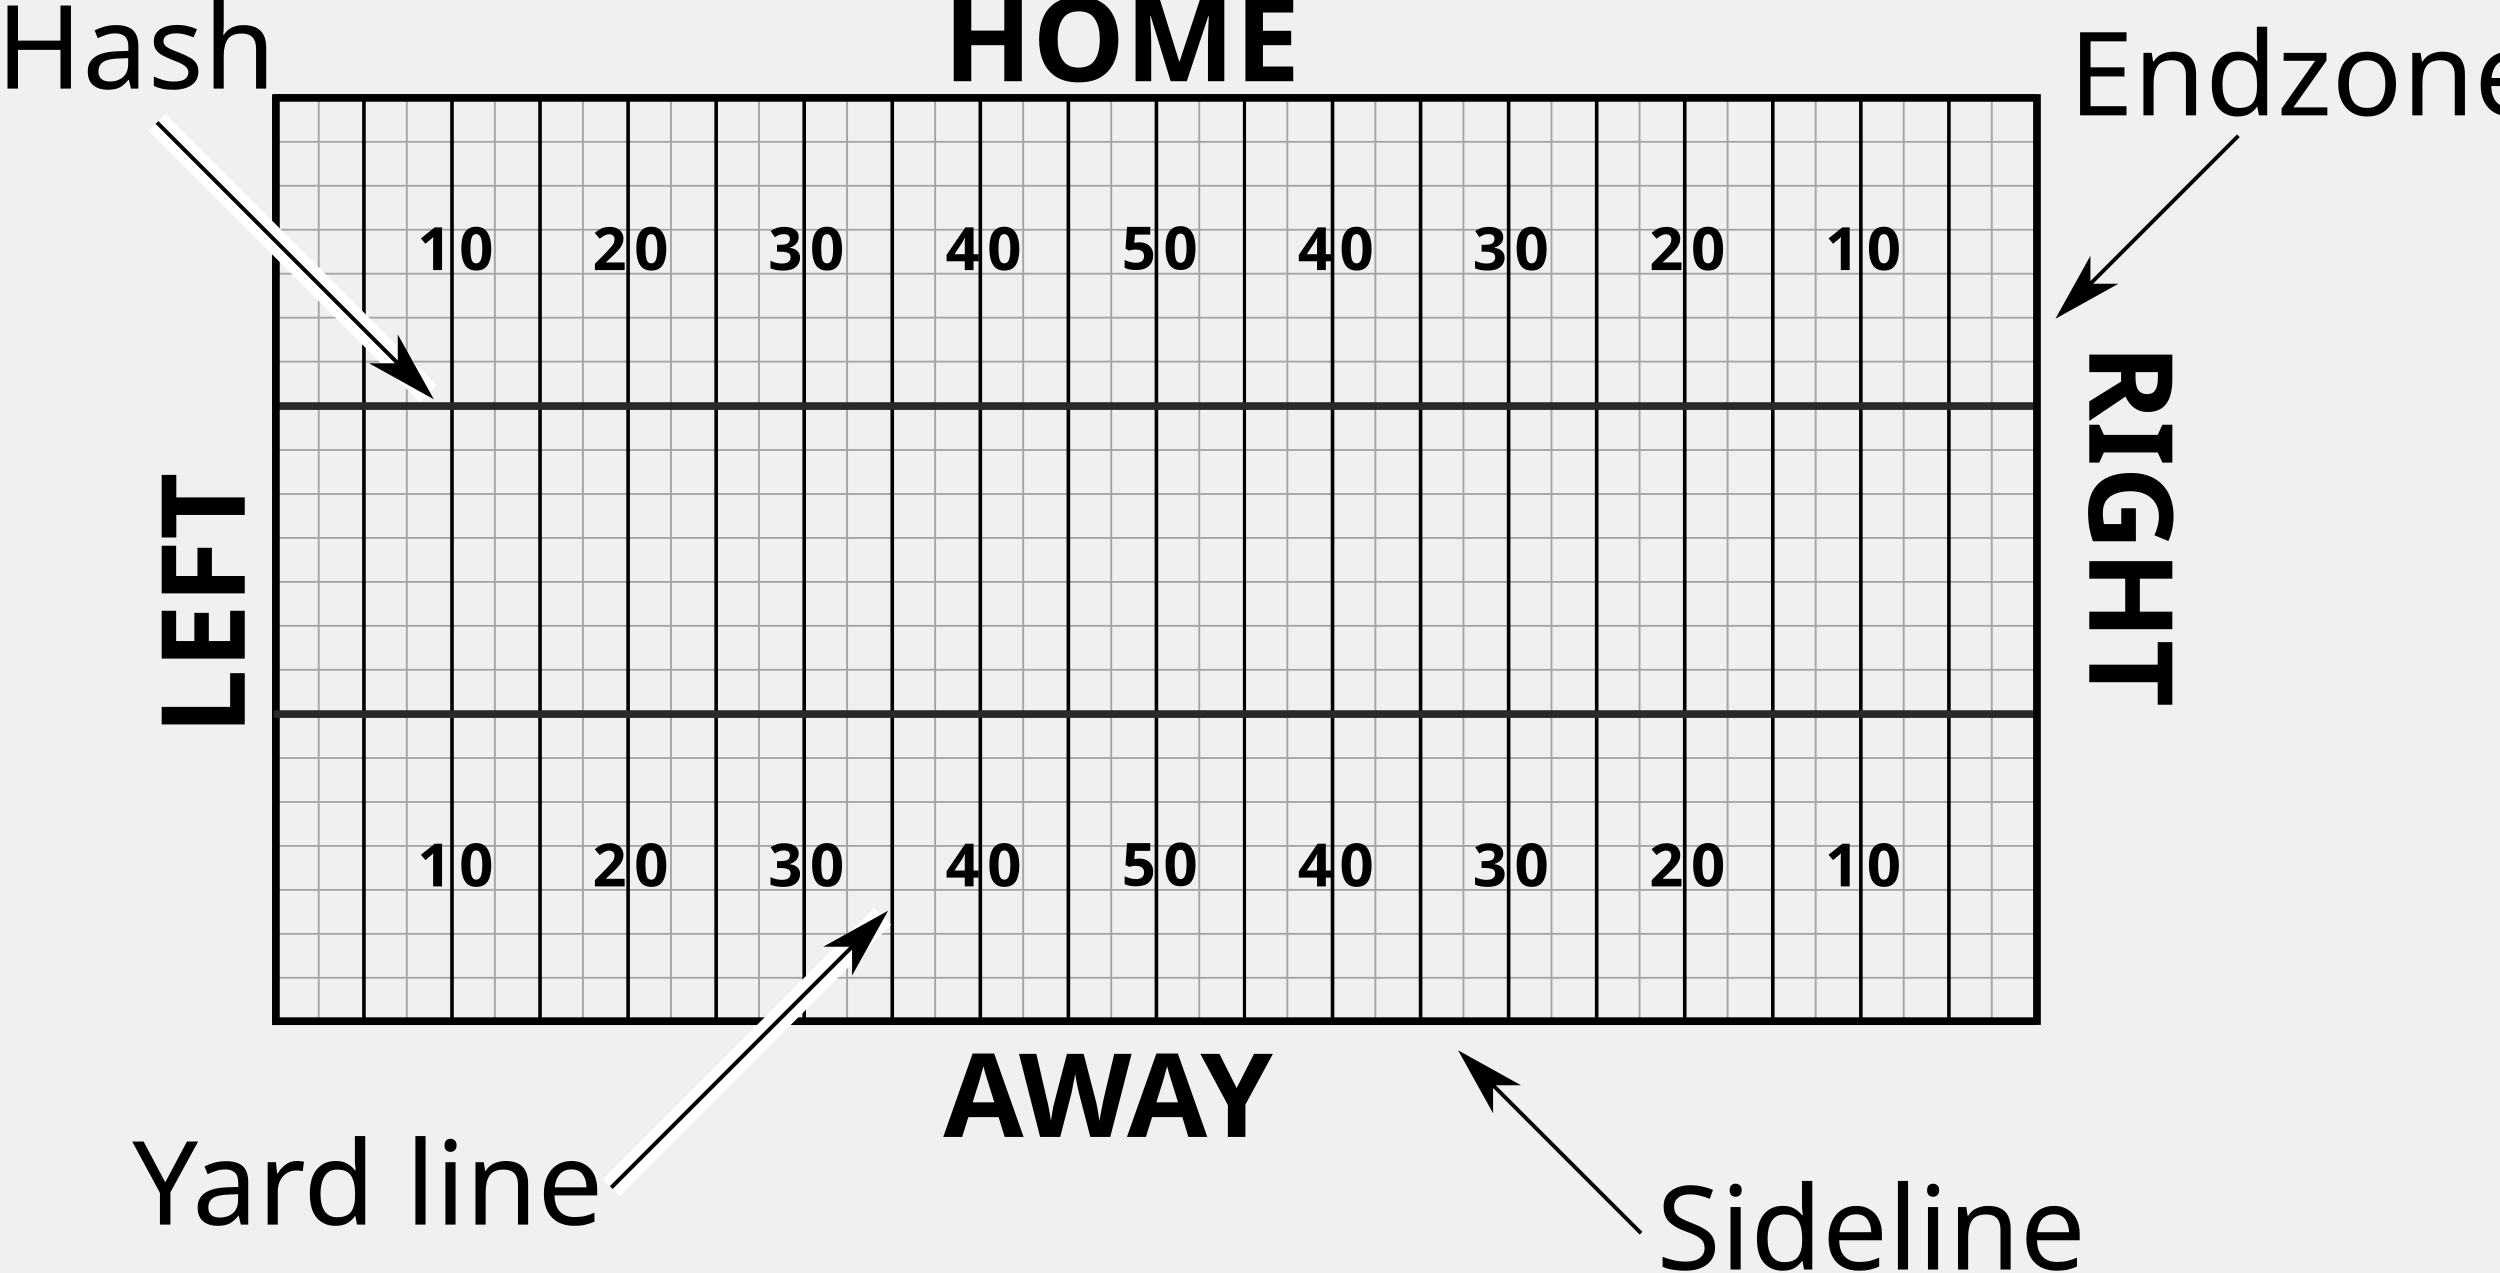
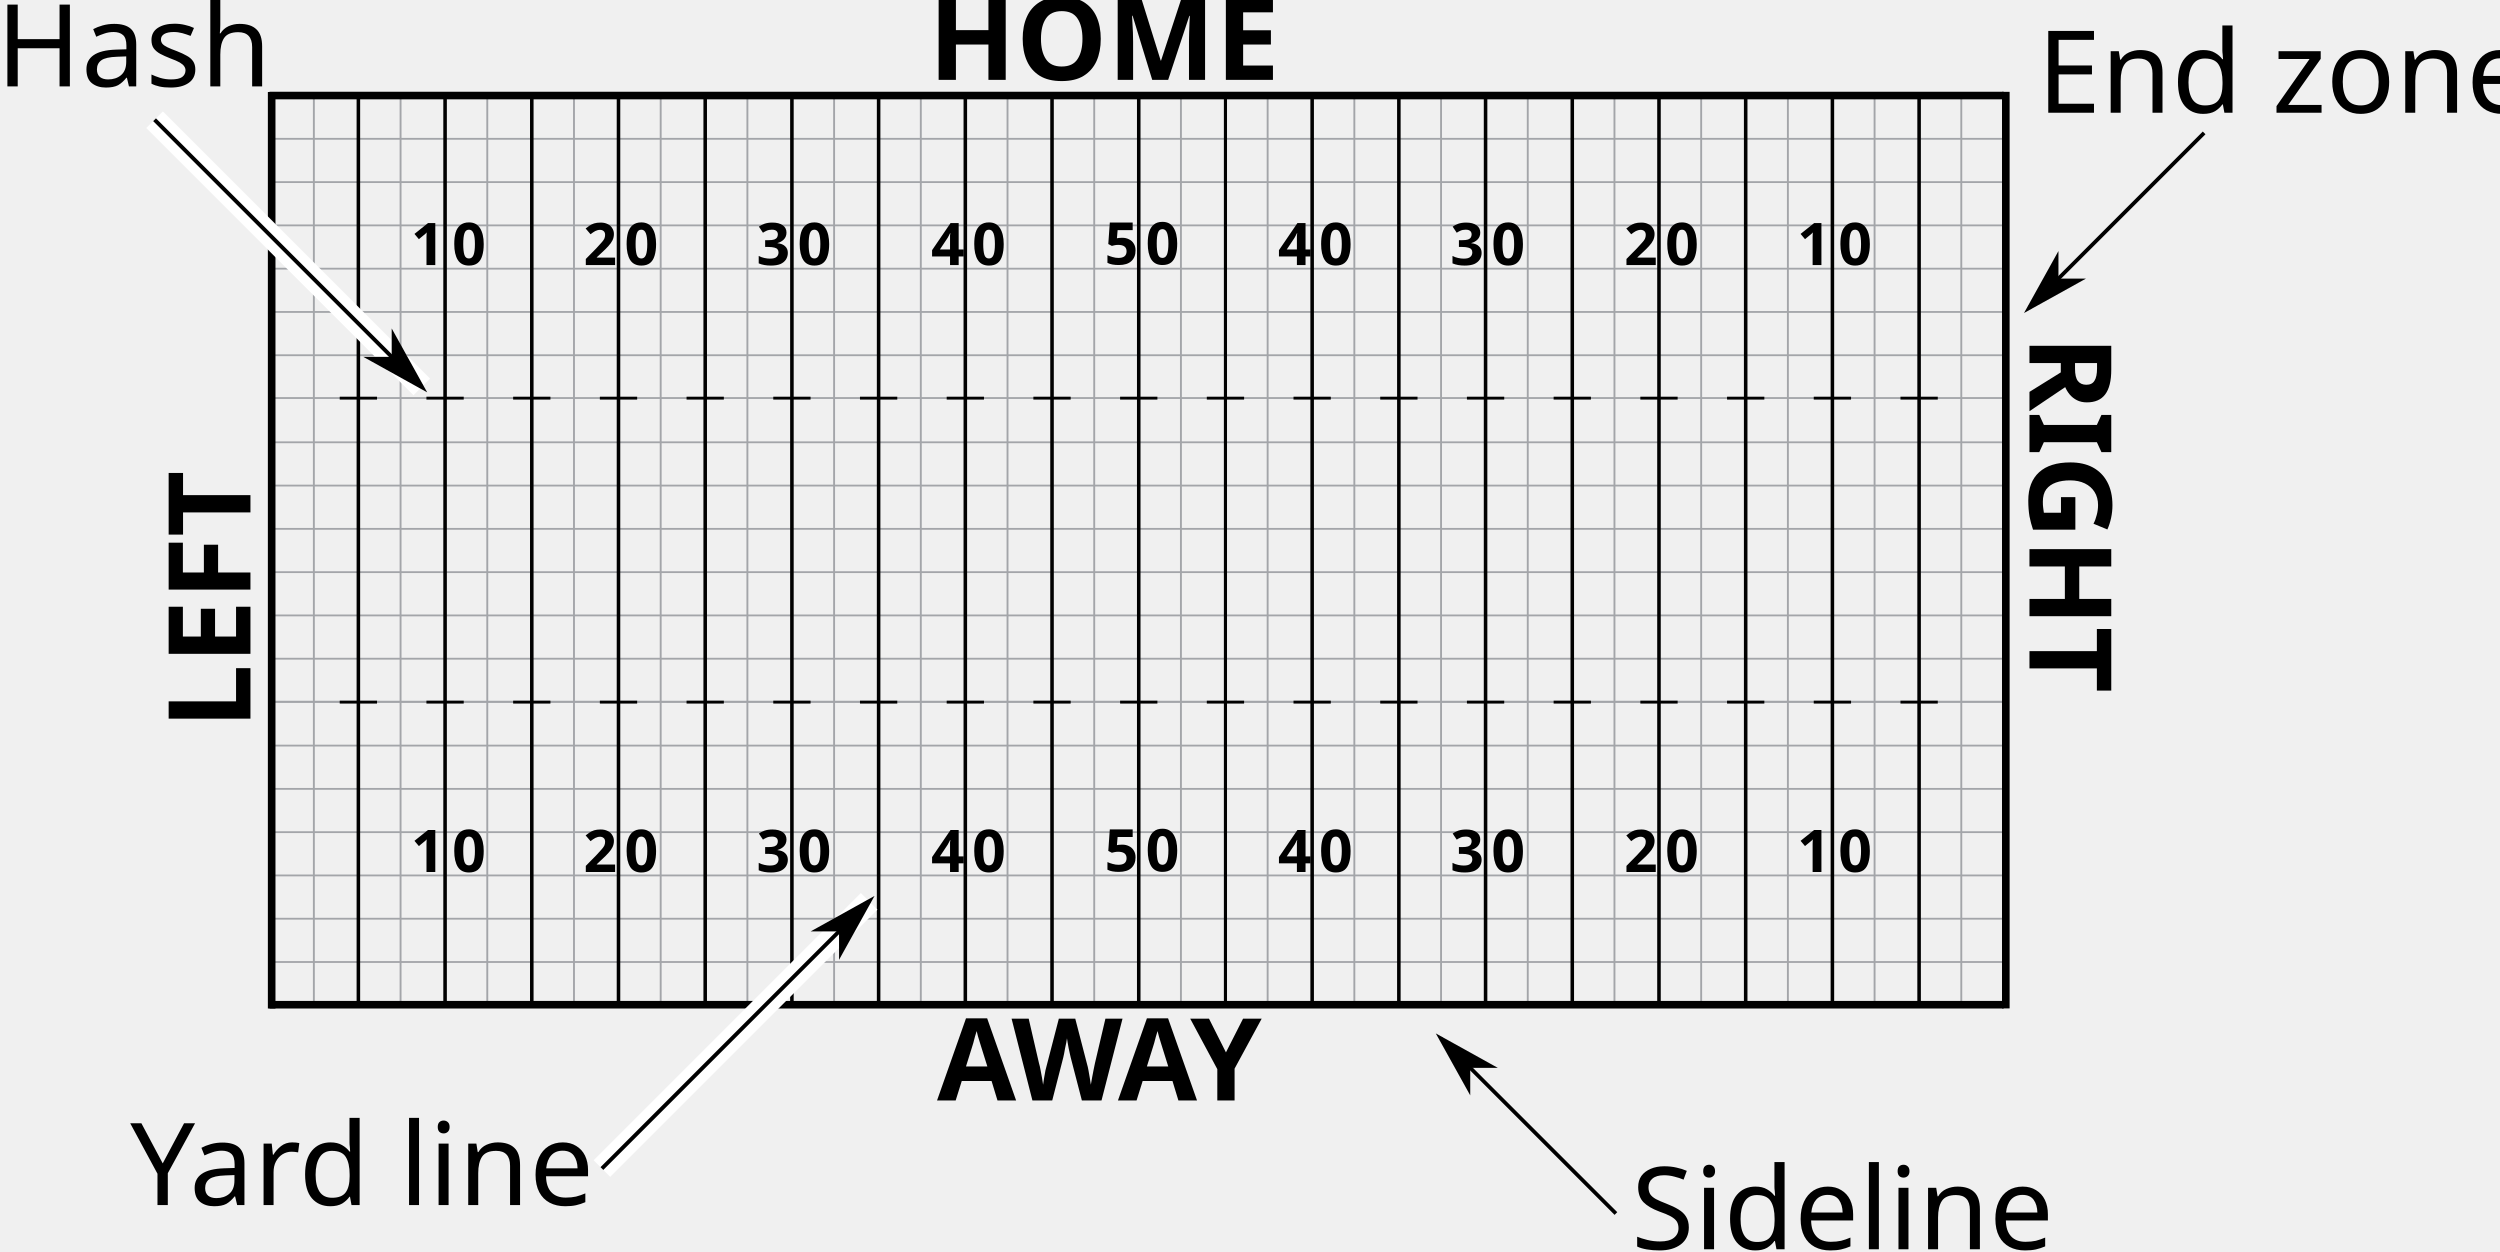
- <svg xmlns="http://www.w3.org/2000/svg" id="svg8" version="1.1" viewBox="0 0 227.133 115.574" height="4.55in" width="8.942in">
+ <svg xmlns="http://www.w3.org/2000/svg" id="svg8" version="1.1" viewBox="0 0 230.656 115.496" height="4.547in" width="9.081in">
  <defs id="defs2">
    <marker style="overflow:visible" id="Arrow1Lend" refX="0" refY="0" orient="auto">
      <path transform="matrix(-0.8,0,0,-0.8,-10,0)" style="fill:#000000;fill-opacity:1;fill-rule:evenodd;stroke:#000000;stroke-width:1pt;stroke-opacity:1" d="M 0,0 5,-5 -12.5,0 5,5 Z" id="path1335" />
    </marker>
    <marker style="overflow:visible" id="Arrow1Lstart" refX="0" refY="0" orient="auto">
      <path transform="matrix(0.8,0,0,0.8,10,0)" style="fill:#000000;fill-opacity:1;fill-rule:evenodd;stroke:#000000;stroke-width:1pt;stroke-opacity:1" d="M 0,0 5,-5 -12.5,0 5,5 Z" id="path1332" />
    </marker>
    <marker orient="auto" refY="0" refX="0" id="Arrow1Lend-0" style="overflow:visible">
      <path id="path1335-3" d="M 0,0 5,-5 -12.5,0 5,5 Z" style="fill:#ffffff;fill-opacity:1;fill-rule:evenodd;stroke:#ffffff;stroke-width:1pt;stroke-opacity:1" transform="matrix(-0.8,0,0,-0.8,-10,0)" />
    </marker>
    <marker orient="auto" refY="0" refX="0" id="Arrow1Lend-9" style="overflow:visible">
      <path id="path1335-0" d="M 0,0 5,-5 -12.5,0 5,5 Z" style="fill:#000000;fill-opacity:1;fill-rule:evenodd;stroke:#000000;stroke-width:1pt;stroke-opacity:1" transform="matrix(-0.8,0,0,-0.8,-10,0)" />
    </marker>
    <marker style="overflow:visible" id="Arrow1Lend-9-4" refX="0" refY="0" orient="auto">
      <path transform="matrix(-0.8,0,0,-0.8,-10,0)" style="fill:#000000;fill-opacity:1;fill-rule:evenodd;stroke:#000000;stroke-width:1pt;stroke-opacity:1" d="M 0,0 5,-5 -12.5,0 5,5 Z" id="path1335-0-5" />
    </marker>
    <marker style="overflow:visible" id="Arrow1Lend-9-1" refX="0" refY="0" orient="auto">
      <path transform="matrix(-0.8,0,0,-0.8,-10,0)" style="fill:#000000;fill-opacity:1;fill-rule:evenodd;stroke:#000000;stroke-width:1pt;stroke-opacity:1" d="M 0,0 5,-5 -12.5,0 5,5 Z" id="path1335-0-3" />
    </marker>
    <marker orient="auto" refY="0" refX="0" id="Arrow1Lend-9-1-1" style="overflow:visible">
      <path id="path1335-0-3-3" d="M 0,0 5,-5 -12.5,0 5,5 Z" style="fill:#000000;fill-opacity:1;fill-rule:evenodd;stroke:#000000;stroke-width:1pt;stroke-opacity:1" transform="matrix(-0.8,0,0,-0.8,-10,0)" />
    </marker>
    <marker style="overflow:visible" id="Arrow1Lend-9-1-1-7" refX="0" refY="0" orient="auto">
      <path transform="matrix(-0.8,0,0,-0.8,-10,0)" style="fill:#000000;fill-opacity:1;fill-rule:evenodd;stroke:#000000;stroke-width:1pt;stroke-opacity:1" d="M 0,0 5,-5 -12.5,0 5,5 Z" id="path1335-0-3-3-6" />
    </marker>
    <marker orient="auto" refY="0" refX="0" id="Arrow1Lend-9-1-1-7-0" style="overflow:visible">
      <path id="path1335-0-3-3-6-4" d="M 0,0 5,-5 -12.5,0 5,5 Z" style="fill:#000000;fill-opacity:1;fill-rule:evenodd;stroke:#000000;stroke-width:1pt;stroke-opacity:1" transform="matrix(-0.8,0,0,-0.8,-10,0)" />
    </marker>
    <marker orient="auto" refY="0" refX="0" id="Arrow1Lend-6" style="overflow:visible">
      <path id="path1335-4" d="M 0,0 5,-5 -12.5,0 5,5 Z" style="fill:#000000;fill-opacity:1;fill-rule:evenodd;stroke:#000000;stroke-width:1pt;stroke-opacity:1" transform="matrix(-0.8,0,0,-0.8,-10,0)" />
    </marker>
  </defs>
-   <g style="display:inline" transform="translate(-1.05526,-185.5802)" id="layer1">
+   <g style="display:inline" transform="translate(-1.05741,-185.6581)" id="layer1">
    <g transform="translate(8.88244,0.7559524)" id="g8757">
      <g id="g14037">
        <g style="stroke:#000000;stroke-opacity:1" transform="translate(-78.04061)" id="g10515-9">
+           <path id="path14061-6-9-7-7-9" d="M 95.267,249.657 H 255.267" style="display:inline;fill:none;stroke:#a3a5a9;stroke-width:0.2;stroke-linecap:butt;stroke-linejoin:miter;stroke-miterlimit:4;stroke-dasharray:none;stroke-opacity:1" />
+           <path id="path14061-6-9-7-7" d="M 69.289,268.028 H 183.249" style="display:inline;fill:none;stroke:#a3a5a9;stroke-width:0.169;stroke-linecap:butt;stroke-linejoin:miter;stroke-miterlimit:4;stroke-dasharray:none;stroke-opacity:1" transform="matrix(1.404003,0,0,0.9983577,-2.014999,-45.96166)" />
          <g id="g14529">
            <g id="g14157" transform="matrix(1.404003,0,0,0.9983577,-2.014999,-17.97828)" style="stroke-width:0.169;stroke-miterlimit:4;stroke-dasharray:none">
              <path id="path14061-5" d="M 69.158,292.119 H 183.118" style="fill:none;stroke:#a3a5a9;stroke-width:0.169;stroke-linecap:butt;stroke-linejoin:miter;stroke-miterlimit:4;stroke-dasharray:none;stroke-opacity:1" />
              <path id="path14061-6" d="M 69.158,288.119 H 183.118" style="fill:none;stroke:#a3a5a9;stroke-width:0.169;stroke-linecap:butt;stroke-linejoin:miter;stroke-miterlimit:4;stroke-dasharray:none;stroke-opacity:1" />
              <path id="path14061-5-1" d="M 69.158,284.119 H 183.118" style="fill:none;stroke:#a3a5a9;stroke-width:0.169;stroke-linecap:butt;stroke-linejoin:miter;stroke-miterlimit:4;stroke-dasharray:none;stroke-opacity:1" />
              <path id="path14061-1" d="M 69.158,280.119 H 183.118" style="fill:none;stroke:#a3a5a9;stroke-width:0.169;stroke-linecap:butt;stroke-linejoin:miter;stroke-miterlimit:4;stroke-dasharray:none;stroke-opacity:1" />
              <path id="path14061-5-8" d="M 69.158,276.119 H 183.118" style="fill:none;stroke:#a3a5a9;stroke-width:0.169;stroke-linecap:butt;stroke-linejoin:miter;stroke-miterlimit:4;stroke-dasharray:none;stroke-opacity:1" />
              <path id="path14061-6-9" d="M 69.158,272.119 H 183.118" style="fill:none;stroke:#a3a5a9;stroke-width:0.169;stroke-linecap:butt;stroke-linejoin:miter;stroke-miterlimit:4;stroke-dasharray:none;stroke-opacity:1" />
            </g>
            <g style="stroke:#000000;stroke-width:0.169;stroke-miterlimit:4;stroke-dasharray:none;stroke-opacity:1" id="g14157-9" transform="matrix(1.404003,0,0,0.9983577,-2.014999,-45.96166)">
              <path id="path14061-5-2" d="M 69.158,292.119 H 183.118" style="fill:none;stroke:#a3a5a9;stroke-width:0.169;stroke-linecap:butt;stroke-linejoin:miter;stroke-miterlimit:4;stroke-dasharray:none;stroke-opacity:1" />
              <path id="path14061-6-5" d="M 69.158,288.119 H 183.118" style="fill:none;stroke:#a3a5a9;stroke-width:0.169;stroke-linecap:butt;stroke-linejoin:miter;stroke-miterlimit:4;stroke-dasharray:none;stroke-opacity:1" />
              <path id="path14061-5-1-9" d="M 69.158,284.119 H 183.118" style="fill:none;stroke:#a3a5a9;stroke-width:0.169;stroke-linecap:butt;stroke-linejoin:miter;stroke-miterlimit:4;stroke-dasharray:none;stroke-opacity:1" />
              <path id="path14061-1-3" d="M 69.158,280.119 H 183.118" style="fill:none;stroke:#a3a5a9;stroke-width:0.169;stroke-linecap:butt;stroke-linejoin:miter;stroke-miterlimit:4;stroke-dasharray:none;stroke-opacity:1" />
              <path id="path14061-5-8-7" d="M 69.158,276.119 H 183.118" style="fill:none;stroke:#a3a5a9;stroke-width:0.169;stroke-linecap:butt;stroke-linejoin:miter;stroke-miterlimit:4;stroke-dasharray:none;stroke-opacity:1" />
              <path id="path14061-6-9-7" d="M 69.158,272.119 H 183.118" style="fill:none;stroke:#a3a5a9;stroke-width:0.169;stroke-linecap:butt;stroke-linejoin:miter;stroke-miterlimit:4;stroke-dasharray:none;stroke-opacity:1" />
            </g>
            <g style="stroke:#000000;stroke-width:0.169;stroke-miterlimit:4;stroke-dasharray:none;stroke-opacity:1" id="g14157-9-5" transform="matrix(1.404003,0,0,0.9983577,-2.014999,-73.96166)">
              <path id="path14061-5-2-1" d="M 69.158,292.119 H 183.118" style="fill:none;stroke:#a3a5a9;stroke-width:0.169;stroke-linecap:butt;stroke-linejoin:miter;stroke-miterlimit:4;stroke-dasharray:none;stroke-opacity:1" />
              <path id="path14061-6-5-3" d="M 69.158,288.119 H 183.118" style="fill:none;stroke:#a3a5a9;stroke-width:0.169;stroke-linecap:butt;stroke-linejoin:miter;stroke-miterlimit:4;stroke-dasharray:none;stroke-opacity:1" />
              <path id="path14061-5-1-9-4" d="M 69.158,284.119 H 183.118" style="fill:none;stroke:#a3a5a9;stroke-width:0.169;stroke-linecap:butt;stroke-linejoin:miter;stroke-miterlimit:4;stroke-dasharray:none;stroke-opacity:1" />
              <path id="path14061-1-3-5" d="M 69.158,280.119 H 183.118" style="fill:none;stroke:#a3a5a9;stroke-width:0.169;stroke-linecap:butt;stroke-linejoin:miter;stroke-miterlimit:4;stroke-dasharray:none;stroke-opacity:1" />
              <path id="path14061-5-8-7-9" d="M 69.158,276.119 H 183.118" style="fill:none;stroke:#a3a5a9;stroke-width:0.169;stroke-linecap:butt;stroke-linejoin:miter;stroke-miterlimit:4;stroke-dasharray:none;stroke-opacity:1" />
              <path id="path14061-6-9-7-8" d="M 69.158,272.119 H 183.118" style="fill:none;stroke:#a3a5a9;stroke-width:0.169;stroke-linecap:butt;stroke-linejoin:miter;stroke-miterlimit:4;stroke-dasharray:none;stroke-opacity:1" />
            </g>
            <path style="fill:none;stroke:#000000;stroke-width:0.327;stroke-linecap:butt;stroke-linejoin:miter;stroke-miterlimit:4;stroke-dasharray:none;stroke-opacity:1" d="m 103.278,193.602 v 84" id="path14248-8" />
            <path style="fill:none;stroke:#000000;stroke-width:0.327;stroke-linecap:butt;stroke-linejoin:miter;stroke-miterlimit:4;stroke-dasharray:none;stroke-opacity:1" d="m 111.278,193.602 v 84" id="path14248-2" />
            <path style="fill:none;stroke:#000000;stroke-width:0.327;stroke-linecap:butt;stroke-linejoin:miter;stroke-miterlimit:4;stroke-dasharray:none;stroke-opacity:1" d="m 119.278,193.602 v 84" id="path14248-8-8" />
            <path style="fill:none;stroke:#000000;stroke-width:0.327;stroke-linecap:butt;stroke-linejoin:miter;stroke-miterlimit:4;stroke-dasharray:none;stroke-opacity:1" d="m 127.278,193.602 v 84" id="path14248-0" />
            <path style="fill:none;stroke:#000000;stroke-width:0.327;stroke-linecap:butt;stroke-linejoin:miter;stroke-miterlimit:4;stroke-dasharray:none;stroke-opacity:1" d="m 135.278,193.602 v 84" id="path14248-8-0" />
            <path style="fill:none;stroke:#000000;stroke-width:0.327;stroke-linecap:butt;stroke-linejoin:miter;stroke-miterlimit:4;stroke-dasharray:none;stroke-opacity:1" d="m 143.278,193.602 v 84" id="path14248-2-5" />
            <path style="fill:none;stroke:#000000;stroke-width:0.327;stroke-linecap:butt;stroke-linejoin:miter;stroke-miterlimit:4;stroke-dasharray:none;stroke-opacity:1" d="m 151.278,193.602 v 84" id="path14248-8-8-8" />
            <path style="fill:none;stroke:#000000;stroke-width:0.327;stroke-linecap:butt;stroke-linejoin:miter;stroke-miterlimit:4;stroke-dasharray:none;stroke-opacity:1" d="m 159.278,193.602 v 84" id="path14248-01" />
            <path style="fill:none;stroke:#000000;stroke-width:0.327;stroke-linecap:butt;stroke-linejoin:miter;stroke-miterlimit:4;stroke-dasharray:none;stroke-opacity:1" d="m 167.278,193.602 v 84" id="path14248-8-4" />
            <path style="fill:none;stroke:#000000;stroke-width:0.327;stroke-linecap:butt;stroke-linejoin:miter;stroke-miterlimit:4;stroke-dasharray:none;stroke-opacity:1" d="m 175.278,193.602 v 84" id="path14248-2-8" />
            <path style="fill:none;stroke:#000000;stroke-width:0.289;stroke-linecap:butt;stroke-linejoin:miter;stroke-miterlimit:4;stroke-dasharray:none;stroke-opacity:1" d="m 183.278,193.602 v 84" id="path14248-8-8-9" />
            <path style="fill:none;stroke:#000000;stroke-width:0.327;stroke-linecap:butt;stroke-linejoin:miter;stroke-miterlimit:4;stroke-dasharray:none;stroke-opacity:1" d="m 191.278,193.602 v 84" id="path14248-0-2" />
            <path style="fill:none;stroke:#000000;stroke-width:0.327;stroke-linecap:butt;stroke-linejoin:miter;stroke-miterlimit:4;stroke-dasharray:none;stroke-opacity:1" d="m 199.278,193.602 v 84" id="path14248-8-0-3" />
            <path style="fill:none;stroke:#000000;stroke-width:0.327;stroke-linecap:butt;stroke-linejoin:miter;stroke-miterlimit:4;stroke-dasharray:none;stroke-opacity:1" d="m 207.278,193.602 v 84" id="path14248-2-5-7" />
            <path style="fill:none;stroke:#000000;stroke-width:0.327;stroke-linecap:butt;stroke-linejoin:miter;stroke-miterlimit:4;stroke-dasharray:none;stroke-opacity:1" d="m 215.278,193.602 v 84" id="path14248-8-8-8-9" />
            <path style="fill:none;stroke:#000000;stroke-width:0.327;stroke-linecap:butt;stroke-linejoin:miter;stroke-miterlimit:4;stroke-dasharray:none;stroke-opacity:1" d="m 223.278,193.602 v 84" id="path14248-01-2" />
            <path style="fill:none;stroke:#000000;stroke-width:0.327;stroke-linecap:butt;stroke-linejoin:miter;stroke-miterlimit:4;stroke-dasharray:none;stroke-opacity:1" d="m 231.278,193.602 v 84" id="path14248-8-4-9" />
            <path style="fill:none;stroke:#000000;stroke-width:0.327;stroke-linecap:butt;stroke-linejoin:miter;stroke-miterlimit:4;stroke-dasharray:none;stroke-opacity:1" d="m 239.278,193.602 v 84" id="path14248-2-8-9" />
            <path style="fill:none;stroke:#000000;stroke-width:0.327;stroke-linecap:butt;stroke-linejoin:miter;stroke-miterlimit:4;stroke-dasharray:none;stroke-opacity:1" d="m 247.278,193.602 v 84" id="path14248-8-8-9-2" />
            <path style="fill:none;stroke:#a3a5a9;stroke-width:0.175;stroke-linecap:butt;stroke-linejoin:miter;stroke-miterlimit:4;stroke-dasharray:none;stroke-opacity:1" d="m 99.171,193.602 v 84" id="path14248-8-04" />
            <path style="fill:none;stroke:#a3a5a9;stroke-width:0.175;stroke-linecap:butt;stroke-linejoin:miter;stroke-miterlimit:4;stroke-dasharray:none;stroke-opacity:1" d="m 107.171,193.602 v 84" id="path14248-2-4" />
            <path style="fill:none;stroke:#a3a5a9;stroke-width:0.175;stroke-linecap:butt;stroke-linejoin:miter;stroke-miterlimit:4;stroke-dasharray:none;stroke-opacity:1" d="m 115.171,193.602 v 84" id="path14248-8-8-0" />
            <path style="fill:none;stroke:#a3a5a9;stroke-width:0.175;stroke-linecap:butt;stroke-linejoin:miter;stroke-miterlimit:4;stroke-dasharray:none;stroke-opacity:1" d="m 123.171,193.602 v 84" id="path14248-0-4" />
            <path style="fill:none;stroke:#a3a5a9;stroke-width:0.175;stroke-linecap:butt;stroke-linejoin:miter;stroke-miterlimit:4;stroke-dasharray:none;stroke-opacity:1" d="m 131.171,193.602 v 84" id="path14248-8-0-8" />
            <path style="fill:none;stroke:#a3a5a9;stroke-width:0.175;stroke-linecap:butt;stroke-linejoin:miter;stroke-miterlimit:4;stroke-dasharray:none;stroke-opacity:1" d="m 139.171,193.602 v 84" id="path14248-2-5-4" />
            <path style="fill:none;stroke:#a3a5a9;stroke-width:0.175;stroke-linecap:butt;stroke-linejoin:miter;stroke-miterlimit:4;stroke-dasharray:none;stroke-opacity:1" d="m 147.171,193.602 v 84" id="path14248-8-8-8-3" />
            <path style="fill:none;stroke:#a3a5a9;stroke-width:0.175;stroke-linecap:butt;stroke-linejoin:miter;stroke-miterlimit:4;stroke-dasharray:none;stroke-opacity:1" d="m 155.171,193.602 v 84" id="path14248-01-5" />
            <path style="fill:none;stroke:#a3a5a9;stroke-width:0.175;stroke-linecap:butt;stroke-linejoin:miter;stroke-miterlimit:4;stroke-dasharray:none;stroke-opacity:1" d="m 163.171,193.602 v 84" id="path14248-8-4-1" />
            <path style="fill:none;stroke:#a3a5a9;stroke-width:0.175;stroke-linecap:butt;stroke-linejoin:miter;stroke-miterlimit:4;stroke-dasharray:none;stroke-opacity:1" d="m 179.171,193.602 v 84" id="path14248-8-8-9-7" />
            <path style="fill:none;stroke:#a3a5a9;stroke-width:0.175;stroke-linecap:butt;stroke-linejoin:miter;stroke-miterlimit:4;stroke-dasharray:none;stroke-opacity:1" d="m 187.171,193.602 v 84" id="path14248-0-2-5" />
            <path style="fill:none;stroke:#a3a5a9;stroke-width:0.175;stroke-linecap:butt;stroke-linejoin:miter;stroke-miterlimit:4;stroke-dasharray:none;stroke-opacity:1" d="m 195.171,193.602 v 84" id="path14248-8-0-3-0" />
            <path style="fill:none;stroke:#a3a5a9;stroke-width:0.175;stroke-linecap:butt;stroke-linejoin:miter;stroke-miterlimit:4;stroke-dasharray:none;stroke-opacity:1" d="m 203.171,193.602 v 84" id="path14248-2-5-7-9" />
            <path style="fill:none;stroke:#a3a5a9;stroke-width:0.175;stroke-linecap:butt;stroke-linejoin:miter;stroke-miterlimit:4;stroke-dasharray:none;stroke-opacity:1" d="m 211.171,193.602 v 84" id="path14248-8-8-8-9-4" />
            <path style="fill:none;stroke:#a3a5a9;stroke-width:0.175;stroke-linecap:butt;stroke-linejoin:miter;stroke-miterlimit:4;stroke-dasharray:none;stroke-opacity:1" d="m 219.171,193.602 v 84" id="path14248-01-2-7" />
            <path style="fill:none;stroke:#a3a5a9;stroke-width:0.175;stroke-linecap:butt;stroke-linejoin:miter;stroke-miterlimit:4;stroke-dasharray:none;stroke-opacity:1" d="m 227.171,193.602 v 84" id="path14248-8-4-9-2" />
            <path style="fill:none;stroke:#a3a5a9;stroke-width:0.175;stroke-linecap:butt;stroke-linejoin:miter;stroke-miterlimit:4;stroke-dasharray:none;stroke-opacity:1" d="m 235.171,193.602 v 84" id="path14248-2-8-9-0" />
            <path style="fill:none;stroke:#a3a5a9;stroke-width:0.175;stroke-linecap:butt;stroke-linejoin:miter;stroke-miterlimit:4;stroke-dasharray:none;stroke-opacity:1" d="m 243.171,193.602 v 84" id="path14248-8-8-9-2-8" />
            <path style="fill:none;stroke:#a3a5a9;stroke-width:0.175;stroke-linecap:butt;stroke-linejoin:miter;stroke-miterlimit:4;stroke-dasharray:none;stroke-opacity:1" d="m 171.171,193.602 v 84" id="path14248-8-4-1-8" />
            <path style="fill:none;stroke:#a3a5a9;stroke-width:0.175;stroke-linecap:butt;stroke-linejoin:miter;stroke-miterlimit:4;stroke-dasharray:none;stroke-opacity:1" d="m 251.171,193.602 v 84" id="path14248-8-8-9-2-8-4" />
            <path style="fill:none;stroke:#000000;stroke-width:0.7;stroke-linecap:butt;stroke-linejoin:miter;stroke-miterlimit:4;stroke-dasharray:none;stroke-opacity:1" d="M 95.083,193.717 H 255.083" id="path14061-5-1-0-5-0" />
            <path style="fill:none;stroke:#000000;stroke-width:0.7;stroke-linecap:butt;stroke-linejoin:miter;stroke-miterlimit:4;stroke-dasharray:none;stroke-opacity:1" d="M 95.083,277.602 H 255.083" id="path14061-5-1-0-3" />
            <text id="text14533" y="265.299" x="172.124" style="font-style:normal;font-weight:normal;font-size:5.414px;line-height:1.25;font-family:sans-serif;letter-spacing:0px;word-spacing:0px;fill:#000000;fill-opacity:1;stroke:none;stroke-width:0.135" xml:space="preserve">
              <tspan style="font-style:normal;font-variant:normal;font-weight:bold;font-stretch:normal;font-family:'CMU Typewriter Text';-inkscape-font-specification:'CMU Typewriter Text Bold';letter-spacing:0.701px;stroke-width:0.135" y="265.299" x="172.124" id="tspan14531">50</tspan>
            </text>
            <text id="text14533-1" y="265.353" x="188.122" style="font-style:normal;font-weight:normal;font-size:5.414px;line-height:1.25;font-family:sans-serif;letter-spacing:0px;word-spacing:0px;fill:#000000;fill-opacity:1;stroke:none;stroke-width:0.135;stroke-opacity:1" xml:space="preserve">
              <tspan style="font-style:normal;font-variant:normal;font-weight:bold;font-stretch:normal;font-family:'CMU Typewriter Text';-inkscape-font-specification:'CMU Typewriter Text Bold';letter-spacing:0.701px;stroke-width:0.135" y="265.353" x="188.122" id="tspan14531-5">40</tspan>
            </text>
            <text id="text14533-1-9" y="265.353" x="204.024" style="font-style:normal;font-weight:normal;font-size:5.414px;line-height:1.25;font-family:sans-serif;letter-spacing:0px;word-spacing:0px;fill:#000000;fill-opacity:1;stroke:none;stroke-width:0.135;stroke-opacity:1" xml:space="preserve">
              <tspan style="font-style:normal;font-variant:normal;font-weight:bold;font-stretch:normal;font-family:'CMU Typewriter Text';-inkscape-font-specification:'CMU Typewriter Text Bold';letter-spacing:0.701px;stroke-width:0.135" y="265.353" x="204.024" id="tspan14531-5-8">30</tspan>
            </text>
            <text id="text14533-1-9-5" y="265.353" x="220.06" style="font-style:normal;font-weight:normal;font-size:5.414px;line-height:1.25;font-family:sans-serif;letter-spacing:0px;word-spacing:0px;fill:#000000;fill-opacity:1;stroke:none;stroke-width:0.135;stroke-opacity:1" xml:space="preserve">
              <tspan style="font-style:normal;font-variant:normal;font-weight:bold;font-stretch:normal;font-family:'CMU Typewriter Text';-inkscape-font-specification:'CMU Typewriter Text Bold';letter-spacing:0.701px;stroke-width:0.135" y="265.353" x="220.06" id="tspan14531-5-8-1">20</tspan>
            </text>
            <text id="text14533-1-9-5-3" y="265.353" x="236.03" style="font-style:normal;font-weight:normal;font-size:5.414px;line-height:1.25;font-family:sans-serif;letter-spacing:0px;word-spacing:0px;fill:#000000;fill-opacity:1;stroke:none;stroke-width:0.135;stroke-opacity:1" xml:space="preserve">
              <tspan style="font-style:normal;font-variant:normal;font-weight:bold;font-stretch:normal;font-family:'CMU Typewriter Text';-inkscape-font-specification:'CMU Typewriter Text Bold';letter-spacing:0.701px;stroke-width:0.135" y="265.353" x="236.03" id="tspan14531-5-8-1-3">10</tspan>
            </text>
            <text id="text14533-1-90" y="265.353" x="156.116" style="font-style:normal;font-weight:normal;font-size:5.414px;line-height:1.25;font-family:sans-serif;letter-spacing:0px;word-spacing:0px;fill:#000000;fill-opacity:1;stroke:none;stroke-width:0.135;stroke-opacity:1" xml:space="preserve">
              <tspan style="font-style:normal;font-variant:normal;font-weight:bold;font-stretch:normal;font-family:'CMU Typewriter Text';-inkscape-font-specification:'CMU Typewriter Text Bold';letter-spacing:0.701px;stroke-width:0.135" y="265.353" x="156.116" id="tspan14531-5-6">40</tspan>
            </text>
            <text id="text14533-1-9-4" y="265.353" x="140.013" style="font-style:normal;font-weight:normal;font-size:5.414px;line-height:1.25;font-family:sans-serif;letter-spacing:0px;word-spacing:0px;fill:#000000;fill-opacity:1;stroke:none;stroke-width:0.135;stroke-opacity:1" xml:space="preserve">
              <tspan style="font-style:normal;font-variant:normal;font-weight:bold;font-stretch:normal;font-family:'CMU Typewriter Text';-inkscape-font-specification:'CMU Typewriter Text Bold';letter-spacing:0.701px;stroke-width:0.135" y="265.353" x="140.013" id="tspan14531-5-8-18">30</tspan>
            </text>
            <text id="text14533-1-9-5-2" y="265.353" x="124.044" style="font-style:normal;font-weight:normal;font-size:5.414px;line-height:1.25;font-family:sans-serif;letter-spacing:0px;word-spacing:0px;fill:#000000;fill-opacity:1;stroke:none;stroke-width:0.135;stroke-opacity:1" xml:space="preserve">
              <tspan style="font-style:normal;font-variant:normal;font-weight:bold;font-stretch:normal;font-family:'CMU Typewriter Text';-inkscape-font-specification:'CMU Typewriter Text Bold';letter-spacing:0.701px;stroke-width:0.135" y="265.353" x="124.044" id="tspan14531-5-8-1-5">20</tspan>
            </text>
            <text id="text14533-1-9-5-3-8" y="265.353" x="108.141" style="font-style:normal;font-weight:normal;font-size:5.414px;line-height:1.25;font-family:sans-serif;letter-spacing:0px;word-spacing:0px;fill:#000000;fill-opacity:1;stroke:none;stroke-width:0.135;stroke-opacity:1" xml:space="preserve">
              <tspan style="font-style:normal;font-variant:normal;font-weight:bold;font-stretch:normal;font-family:'CMU Typewriter Text';-inkscape-font-specification:'CMU Typewriter Text Bold';letter-spacing:0.701px;stroke-width:0.135" y="265.353" x="108.141" id="tspan14531-5-8-1-3-7">10</tspan>
            </text>
            <text id="text14533-7" y="209.306" x="172.124" style="font-style:normal;font-weight:normal;font-size:5.414px;line-height:1.25;font-family:sans-serif;letter-spacing:0px;word-spacing:0px;fill:#000000;fill-opacity:1;stroke:none;stroke-width:0.135;stroke-opacity:1" xml:space="preserve">
              <tspan style="font-style:normal;font-variant:normal;font-weight:bold;font-stretch:normal;font-family:'CMU Typewriter Text';-inkscape-font-specification:'CMU Typewriter Text Bold';letter-spacing:0.701px;stroke-width:0.135" y="209.306" x="172.124" id="tspan14531-53">50</tspan>
            </text>
            <text id="text14533-1-1" y="209.36" x="188.122" style="font-style:normal;font-weight:normal;font-size:5.414px;line-height:1.25;font-family:sans-serif;letter-spacing:0px;word-spacing:0px;fill:#000000;fill-opacity:1;stroke:none;stroke-width:0.135;stroke-opacity:1" xml:space="preserve">
              <tspan style="font-style:normal;font-variant:normal;font-weight:bold;font-stretch:normal;font-family:'CMU Typewriter Text';-inkscape-font-specification:'CMU Typewriter Text Bold';letter-spacing:0.701px;stroke-width:0.135" y="209.36" x="188.122" id="tspan14531-5-82">40</tspan>
            </text>
            <text id="text14533-1-9-3" y="209.36" x="204.024" style="font-style:normal;font-weight:normal;font-size:5.414px;line-height:1.25;font-family:sans-serif;letter-spacing:0px;word-spacing:0px;fill:#000000;fill-opacity:1;stroke:none;stroke-width:0.135;stroke-opacity:1" xml:space="preserve">
              <tspan style="font-style:normal;font-variant:normal;font-weight:bold;font-stretch:normal;font-family:'CMU Typewriter Text';-inkscape-font-specification:'CMU Typewriter Text Bold';letter-spacing:0.701px;stroke-width:0.135" y="209.36" x="204.024" id="tspan14531-5-8-182">30</tspan>
            </text>
            <text id="text14533-1-9-5-5" y="209.36" x="220.06" style="font-style:normal;font-weight:normal;font-size:5.414px;line-height:1.25;font-family:sans-serif;letter-spacing:0px;word-spacing:0px;fill:#000000;fill-opacity:1;stroke:none;stroke-width:0.135;stroke-opacity:1" xml:space="preserve">
              <tspan style="font-style:normal;font-variant:normal;font-weight:bold;font-stretch:normal;font-family:'CMU Typewriter Text';-inkscape-font-specification:'CMU Typewriter Text Bold';letter-spacing:0.701px;stroke-width:0.135" y="209.36" x="220.06" id="tspan14531-5-8-1-6">20</tspan>
            </text>
            <text id="text14533-1-9-5-3-7" y="209.36" x="236.03" style="font-style:normal;font-weight:normal;font-size:5.414px;line-height:1.25;font-family:sans-serif;letter-spacing:0px;word-spacing:0px;fill:#000000;fill-opacity:1;stroke:none;stroke-width:0.135;stroke-opacity:1" xml:space="preserve">
              <tspan style="font-style:normal;font-variant:normal;font-weight:bold;font-stretch:normal;font-family:'CMU Typewriter Text';-inkscape-font-specification:'CMU Typewriter Text Bold';letter-spacing:0.701px;stroke-width:0.135" y="209.36" x="236.03" id="tspan14531-5-8-1-3-5">10</tspan>
            </text>
            <text id="text14533-1-90-3" y="209.36" x="156.116" style="font-style:normal;font-weight:normal;font-size:5.414px;line-height:1.25;font-family:sans-serif;letter-spacing:0px;word-spacing:0px;fill:#000000;fill-opacity:1;stroke:none;stroke-width:0.135;stroke-opacity:1" xml:space="preserve">
              <tspan style="font-style:normal;font-variant:normal;font-weight:bold;font-stretch:normal;font-family:'CMU Typewriter Text';-inkscape-font-specification:'CMU Typewriter Text Bold';letter-spacing:0.701px;stroke-width:0.135" y="209.36" x="156.116" id="tspan14531-5-6-9">40</tspan>
            </text>
            <text id="text14533-1-9-4-4" y="209.36" x="140.013" style="font-style:normal;font-weight:normal;font-size:5.414px;line-height:1.25;font-family:sans-serif;letter-spacing:0px;word-spacing:0px;fill:#000000;fill-opacity:1;stroke:none;stroke-width:0.135;stroke-opacity:1" xml:space="preserve">
              <tspan style="font-style:normal;font-variant:normal;font-weight:bold;font-stretch:normal;font-family:'CMU Typewriter Text';-inkscape-font-specification:'CMU Typewriter Text Bold';letter-spacing:0.701px;stroke-width:0.135" y="209.36" x="140.013" id="tspan14531-5-8-18-3">30</tspan>
            </text>
            <text id="text14533-1-9-5-2-9" y="209.36" x="124.044" style="font-style:normal;font-weight:normal;font-size:5.414px;line-height:1.25;font-family:sans-serif;letter-spacing:0px;word-spacing:0px;fill:#000000;fill-opacity:1;stroke:none;stroke-width:0.135;stroke-opacity:1" xml:space="preserve">
              <tspan style="font-style:normal;font-variant:normal;font-weight:bold;font-stretch:normal;font-family:'CMU Typewriter Text';-inkscape-font-specification:'CMU Typewriter Text Bold';letter-spacing:0.701px;stroke-width:0.135" y="209.36" x="124.044" id="tspan14531-5-8-1-5-0">20</tspan>
            </text>
            <text id="text14533-1-9-5-3-8-7" y="209.36" x="108.141" style="font-style:normal;font-weight:normal;font-size:5.414px;line-height:1.25;font-family:sans-serif;letter-spacing:0px;word-spacing:0px;fill:#000000;fill-opacity:1;stroke:none;stroke-width:0.135;stroke-opacity:1" xml:space="preserve">
              <tspan style="font-style:normal;font-variant:normal;font-weight:bold;font-stretch:normal;font-family:'CMU Typewriter Text';-inkscape-font-specification:'CMU Typewriter Text Bold';letter-spacing:0.701px;stroke-width:0.135" y="209.36" x="108.141" id="tspan14531-5-8-1-3-7-7">10</tspan>
            </text>
            <text id="text505" y="296.087" x="82.225" style="font-style:normal;font-weight:normal;font-size:10.583px;line-height:1.25;font-family:sans-serif;fill:#000000;fill-opacity:1;stroke:none;stroke-width:0.265" xml:space="preserve">
              <tspan style="font-style:normal;font-variant:normal;font-weight:normal;font-stretch:normal;font-family:'CMU Serif';-inkscape-font-specification:'CMU Serif';stroke-width:0.265" y="296.087" x="82.225" id="tspan503">Yard line</tspan>
            </text>
            <g transform="translate(-15.80913,0.07697827)" id="g2750">
              <path id="path507-3" d="m 141.557,292.641 24.654,-24.654" style="fill:#ffffff;fill-opacity:1;stroke:#ffffff;stroke-width:2.165;stroke-linecap:butt;stroke-linejoin:miter;stroke-miterlimit:3.9;stroke-dasharray:none;stroke-opacity:1" />
              <path style="fill:#000000;fill-opacity:1;stroke:#000000;stroke-width:0.365;stroke-linecap:butt;stroke-linejoin:miter;stroke-miterlimit:4;stroke-dasharray:none;stroke-opacity:1;marker-end:url(#Arrow1Lend)" d="m 141.557,292.641 24.654,-24.654" id="path507" />
            </g>
            <text xml:space="preserve" style="font-style:normal;font-weight:normal;font-size:10.583px;line-height:1.25;font-family:sans-serif;fill:#000000;fill-opacity:1;stroke:none;stroke-width:0.265;stroke-opacity:1" x="220.717" y="300.166" id="text505-4">
              <tspan id="tspan503-2" x="220.717" y="300.166" style="font-style:normal;font-variant:normal;font-weight:normal;font-stretch:normal;font-family:'CMU Serif';-inkscape-font-specification:'CMU Serif';stroke-width:0.265">Sideline</tspan>
            </text>
            <text id="text505-4-8" y="192.872" x="69.864" style="font-style:normal;font-weight:normal;font-size:10.583px;line-height:1.25;font-family:sans-serif;fill:#000000;fill-opacity:1;stroke:none;stroke-width:0.265;stroke-opacity:1" xml:space="preserve">
              <tspan style="font-style:normal;font-variant:normal;font-weight:normal;font-stretch:normal;font-family:'CMU Serif';-inkscape-font-specification:'CMU Serif';stroke-width:0.265" y="192.872" x="69.864" id="tspan503-2-1">Hash</tspan>
            </text>
            <text xml:space="preserve" style="font-style:normal;font-weight:normal;font-size:10.583px;line-height:1.25;font-family:sans-serif;fill:#000000;fill-opacity:1;stroke:none;stroke-width:0.265;stroke-opacity:1" x="258.166" y="195.3" id="text505-4-8-3">
-               <tspan id="tspan503-2-1-9" x="258.166" y="195.3" style="font-style:normal;font-variant:normal;font-weight:normal;font-stretch:normal;font-family:'CMU Serif';-inkscape-font-specification:'CMU Serif';stroke-width:0.265">Endzone</tspan>
+               <tspan id="tspan503-2-1-9" x="258.166" y="195.3" style="font-style:normal;font-variant:normal;font-weight:normal;font-stretch:normal;font-family:'CMU Serif';-inkscape-font-specification:'CMU Serif';stroke-width:0.265">End zone</tspan>
            </text>
            <g id="g2446-1-7" style="stroke:#000000;stroke-width:0.541;stroke-miterlimit:4;stroke-dasharray:none;stroke-opacity:1" transform="matrix(0,-0.6543912,0.6543912,0,74.08198,324.8594)">
              <path style="fill:#ffffff;fill-opacity:1;stroke:#ffffff;stroke-width:0.541;stroke-linecap:butt;stroke-linejoin:miter;stroke-miterlimit:4;stroke-dasharray:none;stroke-opacity:1" d="M 195.137,304.855 170.483,280.201" id="path507-3-4-5-5" />
              <path id="path507-33-8-4" d="M 195.137,304.855 170.483,280.201" style="fill:#000000;fill-opacity:1;stroke:#000000;stroke-width:0.541;stroke-linecap:butt;stroke-linejoin:miter;stroke-miterlimit:4;stroke-dasharray:none;stroke-opacity:1;marker-end:url(#Arrow1Lend-9-1-1)" />
            </g>
-             <text id="text2674" y="192.201" x="155.909" style="font-style:normal;font-weight:normal;font-size:10.583px;line-height:1.25;font-family:sans-serif;fill:#000000;fill-opacity:1;stroke:none;stroke-width:0.265" xml:space="preserve">
-               <tspan style="font-style:normal;font-variant:normal;font-weight:bold;font-stretch:normal;font-family:'CMU Serif';-inkscape-font-specification:'CMU Serif Bold';stroke-width:0.265" y="192.201" x="155.909" id="tspan2672">HOME</tspan>
-             </text>
-             <text xml:space="preserve" style="font-style:normal;font-weight:normal;font-size:10.583px;line-height:1.25;font-family:sans-serif;fill:#000000;fill-opacity:1;stroke:none;stroke-width:0.265;stroke-opacity:1" x="155.909" y="288.119" id="text2674-6">
-               <tspan id="tspan2672-7" x="155.909" y="288.119" style="font-style:normal;font-variant:normal;font-weight:bold;font-stretch:normal;font-family:'CMU Serif';-inkscape-font-specification:'CMU Serif Bold';stroke-width:0.265">AWAY</tspan>
-             </text>
-             <text id="text2674-2-3" y="-260.029" x="216.087" style="font-style:normal;font-weight:normal;font-size:10.583px;line-height:1.25;font-family:sans-serif;fill:#000000;fill-opacity:1;stroke:none;stroke-width:0.265;stroke-opacity:1" xml:space="preserve" transform="rotate(90)">
-               <tspan style="font-style:normal;font-variant:normal;font-weight:bold;font-stretch:normal;font-family:'CMU Serif';-inkscape-font-specification:'CMU Serif Bold';stroke-width:0.265" y="-260.029" x="216.087" id="tspan2672-1-7">RIGHT</tspan>
+             <text id="text2674" y="192.276" x="155.862" style="font-style:normal;font-weight:normal;font-size:10.583px;line-height:1.25;font-family:sans-serif;fill:#000000;fill-opacity:1;stroke:none;stroke-width:0.265" xml:space="preserve">
+               <tspan style="font-style:normal;font-variant:normal;font-weight:bold;font-stretch:normal;font-family:'CMU Serif';-inkscape-font-specification:'CMU Serif Bold';stroke-width:0.265" y="192.276" x="155.862" id="tspan2672">HOME</tspan>
+             </text>
+             <text xml:space="preserve" style="font-style:normal;font-weight:normal;font-size:10.583px;line-height:1.25;font-family:sans-serif;fill:#000000;fill-opacity:1;stroke:none;stroke-width:0.265;stroke-opacity:1" x="156.668" y="286.438" id="text2674-6">
+               <tspan id="tspan2672-7" x="156.668" y="286.438" style="font-style:normal;font-variant:normal;font-weight:bold;font-stretch:normal;font-family:'CMU Serif';-inkscape-font-specification:'CMU Serif Bold';stroke-width:0.265">AWAY</tspan>
+             </text>
+             <text id="text2674-2-3" y="-257.458" x="215.854" style="font-style:normal;font-weight:normal;font-size:10.583px;line-height:1.25;font-family:sans-serif;fill:#000000;fill-opacity:1;stroke:none;stroke-width:0.265;stroke-opacity:1" xml:space="preserve" transform="rotate(90)">
+               <tspan style="font-style:normal;font-variant:normal;font-weight:bold;font-stretch:normal;font-family:'CMU Serif';-inkscape-font-specification:'CMU Serif Bold';stroke-width:0.265" y="-257.458" x="215.854" id="tspan2672-1-7">RIGHT</tspan>
            </text>
            <g transform="matrix(0.6543912,0,0,0.6543912,91.60893,97.37372)" style="stroke:#000000;stroke-width:0.541;stroke-miterlimit:4;stroke-dasharray:none;stroke-opacity:1" id="g2446-1-7-3">
              <path id="path507-3-4-5-5-9" d="M 195.137,304.855 170.483,280.201" style="fill:#ffffff;fill-opacity:1;stroke:#ffffff;stroke-width:0.541;stroke-linecap:butt;stroke-linejoin:miter;stroke-miterlimit:4;stroke-dasharray:none;stroke-opacity:1" />
              <path style="fill:#000000;fill-opacity:1;stroke:#000000;stroke-width:0.541;stroke-linecap:butt;stroke-linejoin:miter;stroke-miterlimit:4;stroke-dasharray:none;stroke-opacity:1;marker-end:url(#Arrow1Lend-9-1-1-7)" d="M 195.137,304.855 170.483,280.201" id="path507-33-8-4-1" />
            </g>
-             <path style="fill:none;stroke:#292929;stroke-width:0.7;stroke-linecap:butt;stroke-linejoin:miter;stroke-miterlimit:4;stroke-dasharray:none;stroke-opacity:1" d="M 95.083,221.717 H 255.083" id="path14061-5-1-0-5" />
            <path style="fill:none;stroke:#000000;stroke-width:0.702;stroke-linecap:butt;stroke-linejoin:miter;stroke-miterlimit:4;stroke-dasharray:none;stroke-opacity:1" d="m 95.278,193.39 v 84.563" id="path14248" />
            <g style="display:inline;stroke:#000000;stroke-opacity:1" id="g2750-3" transform="rotate(90,161.3618,215.7531)">
              <path style="fill:#ffffff;fill-opacity:1;stroke:#ffffff;stroke-width:2.165;stroke-linecap:butt;stroke-linejoin:miter;stroke-miterlimit:3.9;stroke-dasharray:none;stroke-opacity:1" d="m 141.557,292.641 24.654,-24.654" id="path507-3-4" />
              <path id="path507-7" d="m 141.557,292.641 24.654,-24.654" style="fill:#000000;fill-opacity:1;stroke:#000000;stroke-width:0.365;stroke-linecap:butt;stroke-linejoin:miter;stroke-miterlimit:4;stroke-dasharray:none;stroke-opacity:1;marker-end:url(#Arrow1Lend-6)" />
            </g>
-             <path style="fill:none;stroke:#292929;stroke-width:0.7;stroke-linecap:butt;stroke-linejoin:miter;stroke-miterlimit:4;stroke-dasharray:none;stroke-opacity:1" d="M 95.083,249.7 H 255.083" id="path14061-5-1-0" />
            <path style="fill:none;stroke:#000000;stroke-width:0.702;stroke-linecap:butt;stroke-linejoin:miter;stroke-miterlimit:4;stroke-dasharray:none;stroke-opacity:1" d="m 255.278,193.375 v 84.568" id="path14248-0-2-0" />
-             <text transform="rotate(-90)" xml:space="preserve" style="font-style:normal;font-weight:normal;font-size:10.583px;line-height:1.25;font-family:sans-serif;fill:#000000;fill-opacity:1;stroke:none;stroke-width:0.265;stroke-opacity:1" x="-251.595" y="92.452" id="text2674-2">
-               <tspan id="tspan2672-1" x="-251.595" y="92.452" style="font-style:normal;font-variant:normal;font-weight:bold;font-stretch:normal;font-family:'CMU Serif';-inkscape-font-specification:'CMU Serif Bold';stroke-width:0.265">LEFT</tspan>
-             </text>
+             <text transform="rotate(-90)" xml:space="preserve" style="font-style:normal;font-weight:normal;font-size:10.583px;line-height:1.25;font-family:sans-serif;fill:#000000;fill-opacity:1;stroke:none;stroke-width:0.265;stroke-opacity:1" x="-252.162" y="93.322" id="text2674-2">
+               <tspan id="tspan2672-1" x="-252.162" y="93.322" style="font-style:normal;font-variant:normal;font-weight:bold;font-stretch:normal;font-family:'CMU Serif';-inkscape-font-specification:'CMU Serif Bold';stroke-width:0.265">LEFT</tspan>
+             </text>
+             <path style="display:inline;fill:none;stroke:#000000;stroke-width:0.265;stroke-linecap:butt;stroke-linejoin:miter;stroke-miterlimit:4;stroke-dasharray:none;stroke-opacity:1" d="m 101.557,221.637 h 3.441" id="path1059" />
+             <path style="display:inline;fill:none;stroke:#000000;stroke-width:0.265;stroke-linecap:butt;stroke-linejoin:miter;stroke-miterlimit:4;stroke-dasharray:none;stroke-opacity:1" d="m 109.557,221.637 h 3.441" id="path1059-9" />
+             <path style="display:inline;fill:none;stroke:#000000;stroke-width:0.265;stroke-linecap:butt;stroke-linejoin:miter;stroke-miterlimit:4;stroke-dasharray:none;stroke-opacity:1" d="m 117.557,221.637 h 3.441" id="path1059-7" />
+             <path style="display:inline;fill:none;stroke:#000000;stroke-width:0.265;stroke-linecap:butt;stroke-linejoin:miter;stroke-miterlimit:4;stroke-dasharray:none;stroke-opacity:1" d="m 125.558,221.637 h 3.441" id="path1059-9-4" />
+             <path style="display:inline;fill:none;stroke:#000000;stroke-width:0.265;stroke-linecap:butt;stroke-linejoin:miter;stroke-miterlimit:4;stroke-dasharray:none;stroke-opacity:1" d="m 133.557,221.637 h 3.441" id="path1059-72" />
+             <path style="display:inline;fill:none;stroke:#000000;stroke-width:0.265;stroke-linecap:butt;stroke-linejoin:miter;stroke-miterlimit:4;stroke-dasharray:none;stroke-opacity:1" d="m 141.558,221.637 h 3.441" id="path1059-9-7" />
+             <path style="display:inline;fill:none;stroke:#000000;stroke-width:0.265;stroke-linecap:butt;stroke-linejoin:miter;stroke-miterlimit:4;stroke-dasharray:none;stroke-opacity:1" d="m 149.558,221.637 h 3.441" id="path1059-7-5" />
+             <path style="display:inline;fill:none;stroke:#000000;stroke-width:0.265;stroke-linecap:butt;stroke-linejoin:miter;stroke-miterlimit:4;stroke-dasharray:none;stroke-opacity:1" d="m 157.558,221.637 h 3.441" id="path1059-9-4-1" />
+             <path style="display:inline;fill:none;stroke:#000000;stroke-width:0.265;stroke-linecap:butt;stroke-linejoin:miter;stroke-miterlimit:4;stroke-dasharray:none;stroke-opacity:1" d="m 165.557,221.637 h 3.441" id="path1059-99" />
+             <path style="display:inline;fill:none;stroke:#000000;stroke-width:0.265;stroke-linecap:butt;stroke-linejoin:miter;stroke-miterlimit:4;stroke-dasharray:none;stroke-opacity:1" d="m 173.558,221.637 h 3.441" id="path1059-9-0" />
+             <path style="display:inline;fill:none;stroke:#000000;stroke-width:0.265;stroke-linecap:butt;stroke-linejoin:miter;stroke-miterlimit:4;stroke-dasharray:none;stroke-opacity:1" d="m 181.558,221.637 h 3.441" id="path1059-7-57" />
+             <path style="display:inline;fill:none;stroke:#000000;stroke-width:0.265;stroke-linecap:butt;stroke-linejoin:miter;stroke-miterlimit:4;stroke-dasharray:none;stroke-opacity:1" d="m 189.558,221.637 h 3.441" id="path1059-9-4-7" />
+             <path style="display:inline;fill:none;stroke:#000000;stroke-width:0.265;stroke-linecap:butt;stroke-linejoin:miter;stroke-miterlimit:4;stroke-dasharray:none;stroke-opacity:1" d="m 197.558,221.637 h 3.441" id="path1059-72-0" />
+             <path style="display:inline;fill:none;stroke:#000000;stroke-width:0.265;stroke-linecap:butt;stroke-linejoin:miter;stroke-miterlimit:4;stroke-dasharray:none;stroke-opacity:1" d="m 205.558,221.637 h 3.441" id="path1059-9-7-5" />
+             <path style="display:inline;fill:none;stroke:#000000;stroke-width:0.265;stroke-linecap:butt;stroke-linejoin:miter;stroke-miterlimit:4;stroke-dasharray:none;stroke-opacity:1" d="m 213.558,221.637 h 3.441" id="path1059-7-5-0" />
+             <path style="display:inline;fill:none;stroke:#000000;stroke-width:0.265;stroke-linecap:butt;stroke-linejoin:miter;stroke-miterlimit:4;stroke-dasharray:none;stroke-opacity:1" d="m 221.558,221.637 h 3.441" id="path1059-9-4-1-6" />
+             <path style="display:inline;fill:none;stroke:#000000;stroke-width:0.265;stroke-linecap:butt;stroke-linejoin:miter;stroke-miterlimit:4;stroke-dasharray:none;stroke-opacity:1" d="m 229.558,221.637 h 3.441" id="path1059-9-7-5-5" />
+             <path style="display:inline;fill:none;stroke:#000000;stroke-width:0.265;stroke-linecap:butt;stroke-linejoin:miter;stroke-miterlimit:4;stroke-dasharray:none;stroke-opacity:1" d="m 237.558,221.637 h 3.441" id="path1059-7-5-0-6" />
+             <path style="display:inline;fill:none;stroke:#000000;stroke-width:0.265;stroke-linecap:butt;stroke-linejoin:miter;stroke-miterlimit:4;stroke-dasharray:none;stroke-opacity:1" d="m 245.559,221.637 h 3.441" id="path1059-9-4-1-6-2" />
+             <path style="display:inline;fill:none;stroke:#000000;stroke-width:0.265;stroke-linecap:butt;stroke-linejoin:miter;stroke-miterlimit:4;stroke-dasharray:none;stroke-opacity:1" d="m 101.557,249.683 h 3.441" id="path1059-94" />
+             <path style="display:inline;fill:none;stroke:#000000;stroke-width:0.265;stroke-linecap:butt;stroke-linejoin:miter;stroke-miterlimit:4;stroke-dasharray:none;stroke-opacity:1" d="m 109.557,249.683 h 3.441" id="path1059-9-43" />
+             <path style="display:inline;fill:none;stroke:#000000;stroke-width:0.265;stroke-linecap:butt;stroke-linejoin:miter;stroke-miterlimit:4;stroke-dasharray:none;stroke-opacity:1" d="m 117.557,249.683 h 3.441" id="path1059-7-2" />
+             <path style="display:inline;fill:none;stroke:#000000;stroke-width:0.265;stroke-linecap:butt;stroke-linejoin:miter;stroke-miterlimit:4;stroke-dasharray:none;stroke-opacity:1" d="m 125.558,249.683 h 3.441" id="path1059-9-4-5" />
+             <path style="display:inline;fill:none;stroke:#000000;stroke-width:0.265;stroke-linecap:butt;stroke-linejoin:miter;stroke-miterlimit:4;stroke-dasharray:none;stroke-opacity:1" d="m 133.557,249.683 h 3.441" id="path1059-72-3" />
+             <path style="display:inline;fill:none;stroke:#000000;stroke-width:0.265;stroke-linecap:butt;stroke-linejoin:miter;stroke-miterlimit:4;stroke-dasharray:none;stroke-opacity:1" d="m 141.558,249.683 h 3.441" id="path1059-9-7-8" />
+             <path style="display:inline;fill:none;stroke:#000000;stroke-width:0.265;stroke-linecap:butt;stroke-linejoin:miter;stroke-miterlimit:4;stroke-dasharray:none;stroke-opacity:1" d="m 149.558,249.683 h 3.441" id="path1059-7-5-1" />
+             <path style="display:inline;fill:none;stroke:#000000;stroke-width:0.265;stroke-linecap:butt;stroke-linejoin:miter;stroke-miterlimit:4;stroke-dasharray:none;stroke-opacity:1" d="m 157.558,249.683 h 3.441" id="path1059-9-4-1-60" />
+             <path style="display:inline;fill:none;stroke:#000000;stroke-width:0.265;stroke-linecap:butt;stroke-linejoin:miter;stroke-miterlimit:4;stroke-dasharray:none;stroke-opacity:1" d="m 165.557,249.683 h 3.441" id="path1059-99-3" />
+             <path style="display:inline;fill:none;stroke:#000000;stroke-width:0.265;stroke-linecap:butt;stroke-linejoin:miter;stroke-miterlimit:4;stroke-dasharray:none;stroke-opacity:1" d="m 173.558,249.683 h 3.441" id="path1059-9-0-9" />
+             <path style="display:inline;fill:none;stroke:#000000;stroke-width:0.265;stroke-linecap:butt;stroke-linejoin:miter;stroke-miterlimit:4;stroke-dasharray:none;stroke-opacity:1" d="m 181.558,249.683 h 3.441" id="path1059-7-57-2" />
+             <path style="display:inline;fill:none;stroke:#000000;stroke-width:0.265;stroke-linecap:butt;stroke-linejoin:miter;stroke-miterlimit:4;stroke-dasharray:none;stroke-opacity:1" d="m 189.558,249.683 h 3.441" id="path1059-9-4-7-5" />
+             <path style="display:inline;fill:none;stroke:#000000;stroke-width:0.265;stroke-linecap:butt;stroke-linejoin:miter;stroke-miterlimit:4;stroke-dasharray:none;stroke-opacity:1" d="m 197.558,249.683 h 3.441" id="path1059-72-0-6" />
+             <path style="display:inline;fill:none;stroke:#000000;stroke-width:0.265;stroke-linecap:butt;stroke-linejoin:miter;stroke-miterlimit:4;stroke-dasharray:none;stroke-opacity:1" d="m 205.558,249.683 h 3.441" id="path1059-9-7-5-1" />
+             <path style="display:inline;fill:none;stroke:#000000;stroke-width:0.265;stroke-linecap:butt;stroke-linejoin:miter;stroke-miterlimit:4;stroke-dasharray:none;stroke-opacity:1" d="m 213.558,249.683 h 3.441" id="path1059-7-5-0-3" />
+             <path style="display:inline;fill:none;stroke:#000000;stroke-width:0.265;stroke-linecap:butt;stroke-linejoin:miter;stroke-miterlimit:4;stroke-dasharray:none;stroke-opacity:1" d="m 221.558,249.683 h 3.441" id="path1059-9-4-1-6-1" />
+             <path style="display:inline;fill:none;stroke:#000000;stroke-width:0.265;stroke-linecap:butt;stroke-linejoin:miter;stroke-miterlimit:4;stroke-dasharray:none;stroke-opacity:1" d="m 229.558,249.683 h 3.441" id="path1059-9-7-5-5-4" />
+             <path style="display:inline;fill:none;stroke:#000000;stroke-width:0.265;stroke-linecap:butt;stroke-linejoin:miter;stroke-miterlimit:4;stroke-dasharray:none;stroke-opacity:1" d="m 237.558,249.683 h 3.441" id="path1059-7-5-0-6-0" />
+             <path style="display:inline;fill:none;stroke:#000000;stroke-width:0.265;stroke-linecap:butt;stroke-linejoin:miter;stroke-miterlimit:4;stroke-dasharray:none;stroke-opacity:1" d="m 245.559,249.683 h 3.441" id="path1059-9-4-1-6-2-5" />
          </g>
        </g>
      </g>
    </g>
  </g>
</svg>
